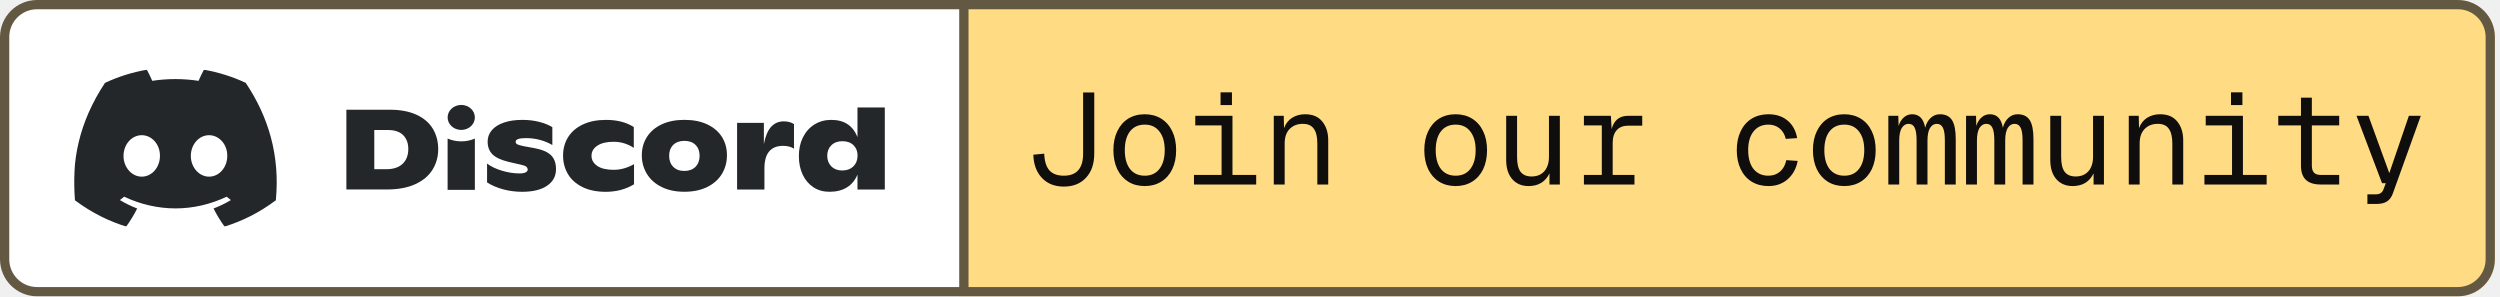
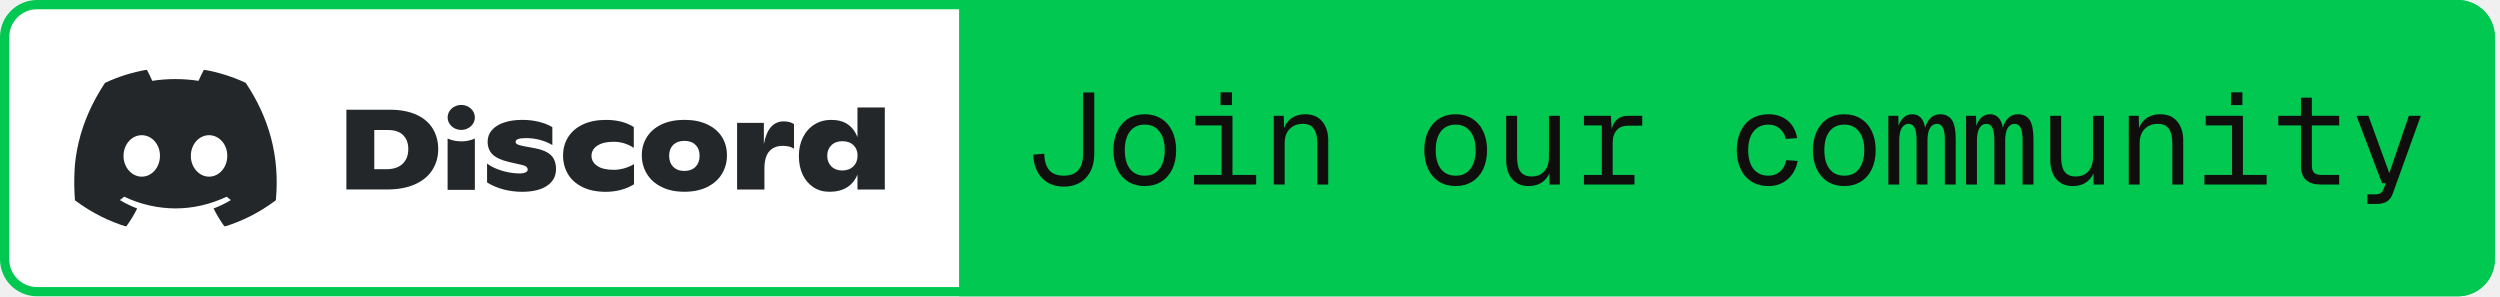
<svg xmlns="http://www.w3.org/2000/svg" width="270" height="32" viewBox="0 0 270 32" fill="none">
  <g clip-path="url(#clip0_1_220)">
    <path d="M0 4C0 1.791 1.791 0 4 0H265.447C267.656 0 269.447 1.791 269.447 4V28C269.447 30.209 267.656 32 265.447 32H4C1.791 32 0 30.209 0 28V4Z" fill="white" />
    <g clip-path="url(#clip1_1_220)">
      <mask id="mask0_1_220" style="mask-type:luminance" maskUnits="userSpaceOnUse" x="8" y="7" width="88" height="18">
        <path d="M95.6 7.529H8V24.471H95.6V7.529Z" fill="white" />
      </mask>
      <g mask="url(#mask0_1_220)">
        <path d="M26.539 8.948C25.122 8.285 23.607 7.804 22.024 7.529C21.829 7.881 21.602 8.354 21.445 8.73C19.762 8.477 18.094 8.477 16.441 8.73C16.285 8.354 16.052 7.881 15.856 7.529C14.271 7.804 12.754 8.287 11.338 8.952C8.48 13.27 7.706 17.48 8.093 21.631C9.988 23.047 11.825 23.906 13.63 24.469C14.076 23.855 14.474 23.203 14.816 22.516C14.164 22.268 13.539 21.962 12.949 21.607C13.105 21.491 13.259 21.369 13.407 21.244C17.008 22.929 20.92 22.929 24.478 21.244C24.628 21.369 24.781 21.491 24.936 21.607C24.344 21.963 23.718 22.269 23.065 22.517C23.408 23.203 23.804 23.857 24.251 24.471C26.058 23.908 27.897 23.048 29.792 21.631C30.247 16.819 29.016 12.647 26.539 8.948ZM15.307 19.078C14.226 19.078 13.34 18.069 13.34 16.84C13.34 15.611 14.207 14.601 15.307 14.601C16.407 14.601 17.294 15.61 17.274 16.84C17.276 18.069 16.407 19.078 15.307 19.078ZM22.578 19.078C21.497 19.078 20.61 18.069 20.61 16.84C20.61 15.611 21.478 14.601 22.578 14.601C23.678 14.601 24.564 15.61 24.546 16.84C24.546 18.069 23.678 19.078 22.578 19.078Z" fill="#23272A" />
        <path d="M37.409 11.851H42.108C43.241 11.851 44.198 12.032 44.983 12.393C45.766 12.753 46.353 13.256 46.742 13.899C47.131 14.543 47.327 15.28 47.327 16.109C47.327 16.922 47.124 17.658 46.718 18.317C46.312 18.979 45.694 19.501 44.862 19.886C44.031 20.271 43.001 20.464 41.771 20.464H37.409V11.851ZM41.722 18.275C42.485 18.275 43.072 18.08 43.482 17.692C43.891 17.301 44.096 16.77 44.096 16.097C44.096 15.473 43.914 14.975 43.549 14.603C43.184 14.23 42.631 14.042 41.893 14.042H40.423V18.275H41.722Z" fill="#23272A" />
        <path d="M54.362 20.454C53.712 20.281 53.124 20.032 52.603 19.703V17.66C52.997 17.971 53.526 18.228 54.188 18.43C54.851 18.631 55.492 18.731 56.111 18.731C56.4 18.731 56.619 18.692 56.767 18.615C56.915 18.537 56.989 18.444 56.989 18.337C56.989 18.214 56.95 18.112 56.868 18.029C56.788 17.947 56.631 17.878 56.399 17.82L54.953 17.488C54.125 17.291 53.538 17.018 53.188 16.669C52.839 16.32 52.665 15.863 52.665 15.297C52.665 14.821 52.816 14.408 53.123 14.054C53.428 13.701 53.861 13.428 54.424 13.237C54.987 13.043 55.645 12.947 56.4 12.947C57.075 12.947 57.693 13.02 58.256 13.168C58.819 13.316 59.283 13.504 59.654 13.734V15.666C59.275 15.436 58.841 15.255 58.345 15.118C57.851 14.982 57.344 14.916 56.82 14.916C56.065 14.916 55.688 15.047 55.688 15.309C55.688 15.432 55.746 15.524 55.863 15.585C55.98 15.647 56.195 15.71 56.507 15.777L57.712 15.999C58.499 16.137 59.086 16.382 59.471 16.73C59.857 17.078 60.049 17.593 60.049 18.275C60.049 19.023 59.731 19.615 59.092 20.055C58.454 20.494 57.548 20.714 56.374 20.714C55.684 20.712 55.013 20.626 54.362 20.454Z" fill="#23272A" />
        <path d="M62.893 20.195C62.203 19.851 61.682 19.383 61.334 18.792C60.986 18.201 60.811 17.537 60.811 16.799C60.811 16.06 60.991 15.399 61.353 14.817C61.714 14.235 62.245 13.778 62.944 13.446C63.642 13.114 64.477 12.948 65.45 12.948C66.654 12.948 67.655 13.207 68.45 13.723V15.976C68.169 15.779 67.842 15.619 67.469 15.496C67.095 15.373 66.696 15.311 66.269 15.311C65.522 15.311 64.939 15.45 64.517 15.73C64.095 16.009 63.883 16.373 63.883 16.825C63.883 17.268 64.088 17.63 64.498 17.915C64.908 18.198 65.501 18.34 66.281 18.34C66.682 18.34 67.078 18.281 67.469 18.163C67.858 18.043 68.194 17.897 68.474 17.725V19.903C67.591 20.445 66.567 20.716 65.401 20.716C64.42 20.712 63.584 20.54 62.893 20.195Z" fill="#23272A" />
        <path d="M71.455 20.195C70.76 19.851 70.23 19.38 69.865 18.78C69.5 18.18 69.316 17.512 69.316 16.774C69.316 16.036 69.498 15.376 69.865 14.798C70.231 14.219 70.758 13.766 71.45 13.437C72.14 13.108 72.965 12.945 73.92 12.945C74.876 12.945 75.7 13.108 76.39 13.437C77.081 13.766 77.608 14.216 77.969 14.791C78.331 15.366 78.511 16.025 78.511 16.772C78.511 17.511 78.331 18.179 77.969 18.778C77.608 19.378 77.079 19.849 76.383 20.194C75.688 20.538 74.867 20.71 73.919 20.71C72.97 20.71 72.149 20.54 71.455 20.195ZM75.117 18.012C75.409 17.713 75.557 17.317 75.557 16.825C75.557 16.333 75.411 15.941 75.117 15.65C74.824 15.359 74.424 15.213 73.919 15.213C73.404 15.213 73.001 15.359 72.707 15.65C72.414 15.942 72.268 16.333 72.268 16.825C72.268 17.317 72.414 17.713 72.707 18.012C72.999 18.311 73.404 18.462 73.919 18.462C74.424 18.46 74.824 18.311 75.117 18.012Z" fill="#23272A" />
        <path d="M85.751 13.402V16.06C85.445 15.854 85.049 15.752 84.558 15.752C83.916 15.752 83.42 15.951 83.076 16.349C82.73 16.746 82.558 17.365 82.558 18.201V20.466H79.606V13.267H82.498V15.556C82.658 14.719 82.918 14.102 83.276 13.703C83.632 13.305 84.093 13.107 84.654 13.107C85.08 13.107 85.445 13.205 85.751 13.402Z" fill="#23272A" />
        <path d="M95.559 11.605V20.466H92.607V18.854C92.357 19.46 91.979 19.923 91.469 20.239C90.96 20.554 90.33 20.712 89.583 20.712C88.915 20.712 88.333 20.547 87.835 20.215C87.338 19.882 86.954 19.427 86.684 18.849C86.415 18.27 86.279 17.616 86.279 16.885C86.271 16.131 86.414 15.454 86.708 14.854C87.001 14.255 87.415 13.787 87.949 13.451C88.483 13.115 89.092 12.947 89.775 12.947C91.182 12.947 92.125 13.571 92.607 14.817V11.605H95.559ZM92.166 17.962C92.468 17.664 92.617 17.275 92.617 16.8C92.617 16.341 92.471 15.967 92.178 15.68C91.886 15.394 91.485 15.25 90.98 15.25C90.483 15.25 90.085 15.396 89.787 15.687C89.49 15.979 89.342 16.357 89.342 16.825C89.342 17.293 89.49 17.674 89.787 17.97C90.085 18.265 90.478 18.413 90.968 18.413C91.466 18.411 91.865 18.261 92.166 17.962Z" fill="#23272A" />
        <path d="M49.815 14.033C50.627 14.033 51.286 13.428 51.286 12.683C51.286 11.937 50.627 11.332 49.815 11.332C49.002 11.332 48.343 11.937 48.343 12.683C48.343 13.428 49.002 14.033 49.815 14.033Z" fill="#23272A" />
        <path d="M48.342 14.963C49.243 15.36 50.362 15.378 51.285 14.963V20.505H48.342V14.963Z" fill="#23272A" />
      </g>
    </g>
    <mask id="path-14-inside-1_1_220" fill="white">
      <path d="M103.6 0H269.447V32H103.6V0Z" />
    </mask>
-     <path d="M103.6 0H269.447V32H103.6V0Z" fill="#FFDC83" />
-     <path d="M103.6 32H104.6V0H103.6H102.6V32H103.6Z" fill="#635943" mask="url(#path-14-inside-1_1_220)" />
+     <path d="M103.6 0H269.447V32H103.6V0Z" fill="#00C851" />
+     <path d="M103.6 32H104.6V0H103.6H102.6V32H103.6Z" fill="#00C851" mask="url(#path-14-inside-1_1_220)" />
    <path d="M114.89 20.151C113.901 20.151 113.112 19.838 112.524 19.213C111.936 18.588 111.628 17.752 111.6 16.707L112.776 16.595C112.804 17.407 112.991 18.009 113.336 18.401C113.681 18.784 114.199 18.975 114.89 18.975C116.281 18.975 116.976 18.182 116.976 16.595V9.987H118.18V16.595C118.18 17.696 117.881 18.564 117.284 19.199C116.696 19.834 115.898 20.151 114.89 20.151ZM123.635 20.095C122.953 20.095 122.356 19.936 121.843 19.619C121.339 19.302 120.947 18.854 120.667 18.275C120.387 17.687 120.247 17.001 120.247 16.217C120.247 15.433 120.387 14.752 120.667 14.173C120.947 13.585 121.339 13.132 121.843 12.815C122.356 12.498 122.953 12.339 123.635 12.339C124.307 12.339 124.899 12.498 125.413 12.815C125.926 13.132 126.323 13.585 126.603 14.173C126.883 14.752 127.023 15.433 127.023 16.217C127.023 17.001 126.883 17.687 126.603 18.275C126.323 18.854 125.926 19.302 125.413 19.619C124.899 19.936 124.307 20.095 123.635 20.095ZM123.635 18.975C124.316 18.975 124.843 18.732 125.217 18.247C125.599 17.752 125.791 17.076 125.791 16.217C125.791 15.358 125.599 14.686 125.217 14.201C124.843 13.706 124.316 13.459 123.635 13.459C122.953 13.459 122.421 13.702 122.039 14.187C121.665 14.672 121.479 15.349 121.479 16.217C121.479 17.085 121.665 17.762 122.039 18.247C122.421 18.732 122.953 18.975 123.635 18.975ZM128.949 18.891H131.931V13.543H129.089V12.507H133.107V18.891H135.669V19.927H128.949V18.891ZM131.819 9.973H133.051V11.345H131.819V9.973ZM137.568 12.507H138.646L138.674 13.837C138.86 13.342 139.154 12.969 139.556 12.717C139.957 12.465 140.424 12.339 140.956 12.339C141.768 12.339 142.384 12.6 142.804 13.123C143.233 13.646 143.448 14.322 143.448 15.153V19.927H142.272V15.489C142.272 14.789 142.146 14.262 141.894 13.907C141.651 13.552 141.254 13.375 140.704 13.375C140.116 13.375 139.64 13.562 139.276 13.935C138.921 14.299 138.744 14.817 138.744 15.489V19.927H137.568V12.507ZM157.213 20.095C156.531 20.095 155.934 19.936 155.421 19.619C154.917 19.302 154.525 18.854 154.245 18.275C153.965 17.687 153.825 17.001 153.825 16.217C153.825 15.433 153.965 14.752 154.245 14.173C154.525 13.585 154.917 13.132 155.421 12.815C155.934 12.498 156.531 12.339 157.213 12.339C157.885 12.339 158.477 12.498 158.991 12.815C159.504 13.132 159.901 13.585 160.181 14.173C160.461 14.752 160.601 15.433 160.601 16.217C160.601 17.001 160.461 17.687 160.181 18.275C159.901 18.854 159.504 19.302 158.991 19.619C158.477 19.936 157.885 20.095 157.213 20.095ZM157.213 18.975C157.894 18.975 158.421 18.732 158.795 18.247C159.177 17.752 159.369 17.076 159.369 16.217C159.369 15.358 159.177 14.686 158.795 14.201C158.421 13.706 157.894 13.459 157.213 13.459C156.531 13.459 155.999 13.702 155.617 14.187C155.243 14.672 155.057 15.349 155.057 16.217C155.057 17.085 155.243 17.762 155.617 18.247C155.999 18.732 156.531 18.975 157.213 18.975ZM165.089 20.095C164.352 20.095 163.764 19.848 163.325 19.353C162.887 18.849 162.667 18.158 162.667 17.281V12.507H163.843V16.959C163.843 17.678 163.969 18.21 164.221 18.555C164.483 18.891 164.879 19.059 165.411 19.059C165.99 19.059 166.447 18.872 166.783 18.499C167.119 18.116 167.287 17.594 167.287 16.931V12.507H168.463V19.927H167.343V18.723C167.138 19.162 166.844 19.502 166.461 19.745C166.079 19.978 165.621 20.095 165.089 20.095ZM171.062 18.891H172.994V13.543H171.062V12.507H173.974L174.058 13.935C174.31 12.983 174.902 12.507 175.836 12.507H177.362V13.571H175.85C175.308 13.571 174.893 13.734 174.604 14.061C174.314 14.378 174.17 14.84 174.17 15.447V18.891H176.522V19.927H171.062V18.891ZM190.987 20.095C190.305 20.095 189.703 19.936 189.181 19.619C188.667 19.302 188.271 18.849 187.991 18.261C187.711 17.673 187.571 16.992 187.571 16.217C187.571 15.442 187.711 14.761 187.991 14.173C188.271 13.585 188.667 13.132 189.181 12.815C189.703 12.498 190.305 12.339 190.987 12.339C191.817 12.339 192.503 12.563 193.045 13.011C193.595 13.459 193.945 14.094 194.095 14.915L192.863 14.999C192.751 14.514 192.527 14.136 192.191 13.865C191.864 13.594 191.463 13.459 190.987 13.459C190.305 13.459 189.769 13.706 189.377 14.201C188.994 14.686 188.803 15.358 188.803 16.217C188.803 17.076 188.994 17.752 189.377 18.247C189.769 18.732 190.305 18.975 190.987 18.975C191.481 18.975 191.897 18.83 192.233 18.541C192.578 18.252 192.807 17.836 192.919 17.295L194.151 17.379C193.992 18.21 193.628 18.872 193.059 19.367C192.499 19.852 191.808 20.095 190.987 20.095ZM199.185 20.095C198.504 20.095 197.907 19.936 197.393 19.619C196.889 19.302 196.497 18.854 196.217 18.275C195.937 17.687 195.797 17.001 195.797 16.217C195.797 15.433 195.937 14.752 196.217 14.173C196.497 13.585 196.889 13.132 197.393 12.815C197.907 12.498 198.504 12.339 199.185 12.339C199.857 12.339 200.45 12.498 200.963 12.815C201.477 13.132 201.873 13.585 202.153 14.173C202.433 14.752 202.573 15.433 202.573 16.217C202.573 17.001 202.433 17.687 202.153 18.275C201.873 18.854 201.477 19.302 200.963 19.619C200.45 19.936 199.857 20.095 199.185 20.095ZM199.185 18.975C199.867 18.975 200.394 18.732 200.767 18.247C201.15 17.752 201.341 17.076 201.341 16.217C201.341 15.358 201.15 14.686 200.767 14.201C200.394 13.706 199.867 13.459 199.185 13.459C198.504 13.459 197.972 13.702 197.589 14.187C197.216 14.672 197.029 15.349 197.029 16.217C197.029 17.085 197.216 17.762 197.589 18.247C197.972 18.732 198.504 18.975 199.185 18.975ZM203.94 12.507H205.018L205.046 13.599C205.177 13.198 205.368 12.89 205.62 12.675C205.872 12.451 206.171 12.339 206.516 12.339C207.281 12.339 207.748 12.824 207.916 13.795C208.037 13.338 208.238 12.983 208.518 12.731C208.798 12.47 209.129 12.339 209.512 12.339C210.109 12.339 210.543 12.549 210.814 12.969C211.085 13.389 211.22 14.075 211.22 15.027V19.927H210.044V15.167C210.044 14.523 209.974 14.066 209.834 13.795C209.694 13.515 209.475 13.375 209.176 13.375C208.868 13.375 208.621 13.529 208.434 13.837C208.257 14.136 208.168 14.588 208.168 15.195V19.927H206.992V15.167C206.992 14.532 206.922 14.075 206.782 13.795C206.651 13.515 206.432 13.375 206.124 13.375C205.816 13.375 205.569 13.529 205.382 13.837C205.205 14.136 205.116 14.588 205.116 15.195V19.927H203.94V12.507ZM212.334 12.507H213.412L213.44 13.599C213.571 13.198 213.762 12.89 214.014 12.675C214.266 12.451 214.565 12.339 214.91 12.339C215.676 12.339 216.142 12.824 216.31 13.795C216.432 13.338 216.632 12.983 216.912 12.731C217.192 12.47 217.524 12.339 217.906 12.339C218.504 12.339 218.938 12.549 219.208 12.969C219.479 13.389 219.614 14.075 219.614 15.027V19.927H218.438V15.167C218.438 14.523 218.368 14.066 218.228 13.795C218.088 13.515 217.869 13.375 217.57 13.375C217.262 13.375 217.015 13.529 216.828 13.837C216.651 14.136 216.562 14.588 216.562 15.195V19.927H215.386V15.167C215.386 14.532 215.316 14.075 215.176 13.795C215.046 13.515 214.826 13.375 214.518 13.375C214.21 13.375 213.963 13.529 213.776 13.837C213.599 14.136 213.51 14.588 213.51 15.195V19.927H212.334V12.507ZM223.851 20.095C223.114 20.095 222.526 19.848 222.087 19.353C221.648 18.849 221.429 18.158 221.429 17.281V12.507H222.605V16.959C222.605 17.678 222.731 18.21 222.983 18.555C223.244 18.891 223.641 19.059 224.173 19.059C224.752 19.059 225.209 18.872 225.545 18.499C225.881 18.116 226.049 17.594 226.049 16.931V12.507H227.225V19.927H226.105V18.723C225.9 19.162 225.606 19.502 225.223 19.745C224.84 19.978 224.383 20.095 223.851 20.095ZM229.907 12.507H230.985L231.013 13.837C231.2 13.342 231.494 12.969 231.895 12.717C232.297 12.465 232.763 12.339 233.295 12.339C234.107 12.339 234.723 12.6 235.143 13.123C235.573 13.646 235.787 14.322 235.787 15.153V19.927H234.611V15.489C234.611 14.789 234.485 14.262 234.233 13.907C233.991 13.552 233.594 13.375 233.043 13.375C232.455 13.375 231.979 13.562 231.615 13.935C231.261 14.299 231.083 14.817 231.083 15.489V19.927H229.907V12.507ZM238.078 18.891H241.06V13.543H238.218V12.507H242.236V18.891H244.798V19.927H238.078V18.891ZM240.948 9.973H242.18V11.345H240.948V9.973ZM250.645 19.927C249.926 19.927 249.389 19.759 249.035 19.423C248.68 19.087 248.503 18.574 248.503 17.883V13.543H246.053V12.507H248.503V10.547H249.679V12.507H252.633V13.543H249.679V17.883C249.679 18.228 249.758 18.485 249.917 18.653C250.075 18.812 250.318 18.891 250.645 18.891H252.633V19.927H250.645ZM255.679 20.991H256.533C256.785 20.991 256.972 20.949 257.093 20.865C257.224 20.79 257.326 20.664 257.401 20.487L257.667 19.787H257.261L254.503 12.507H255.791L258.045 18.695L260.159 12.507H261.447L258.437 20.865C258.297 21.266 258.087 21.56 257.807 21.747C257.527 21.934 257.14 22.027 256.645 22.027H255.679V20.991Z" fill="#100D0D" />
  </g>
-   <path d="M4 0.5H265.447C267.38 0.5 268.947 2.067 268.947 4V28C268.947 29.933 267.38 31.5 265.447 31.5H4C2.067 31.5 0.5 29.933 0.5 28V4C0.5 2.067 2.067 0.5 4 0.5Z" stroke="#635943" />
+   <path d="M4 0.5H265.447C267.38 0.5 268.947 2.067 268.947 4V28C268.947 29.933 267.38 31.5 265.447 31.5H4C2.067 31.5 0.5 29.933 0.5 28V4C0.5 2.067 2.067 0.5 4 0.5Z" stroke="#00C851" />
  <defs>
    <clipPath id="clip0_1_220">
      <path d="M0 4C0 1.791 1.791 0 4 0H265.447C267.656 0 269.447 1.791 269.447 4V28C269.447 30.209 267.656 32 265.447 32H4C1.791 32 0 30.209 0 28V4Z" fill="white" />
    </clipPath>
    <clipPath id="clip1_1_220">
      <rect width="87.6" height="24" fill="white" transform="translate(8 4)" />
    </clipPath>
  </defs>
</svg>
